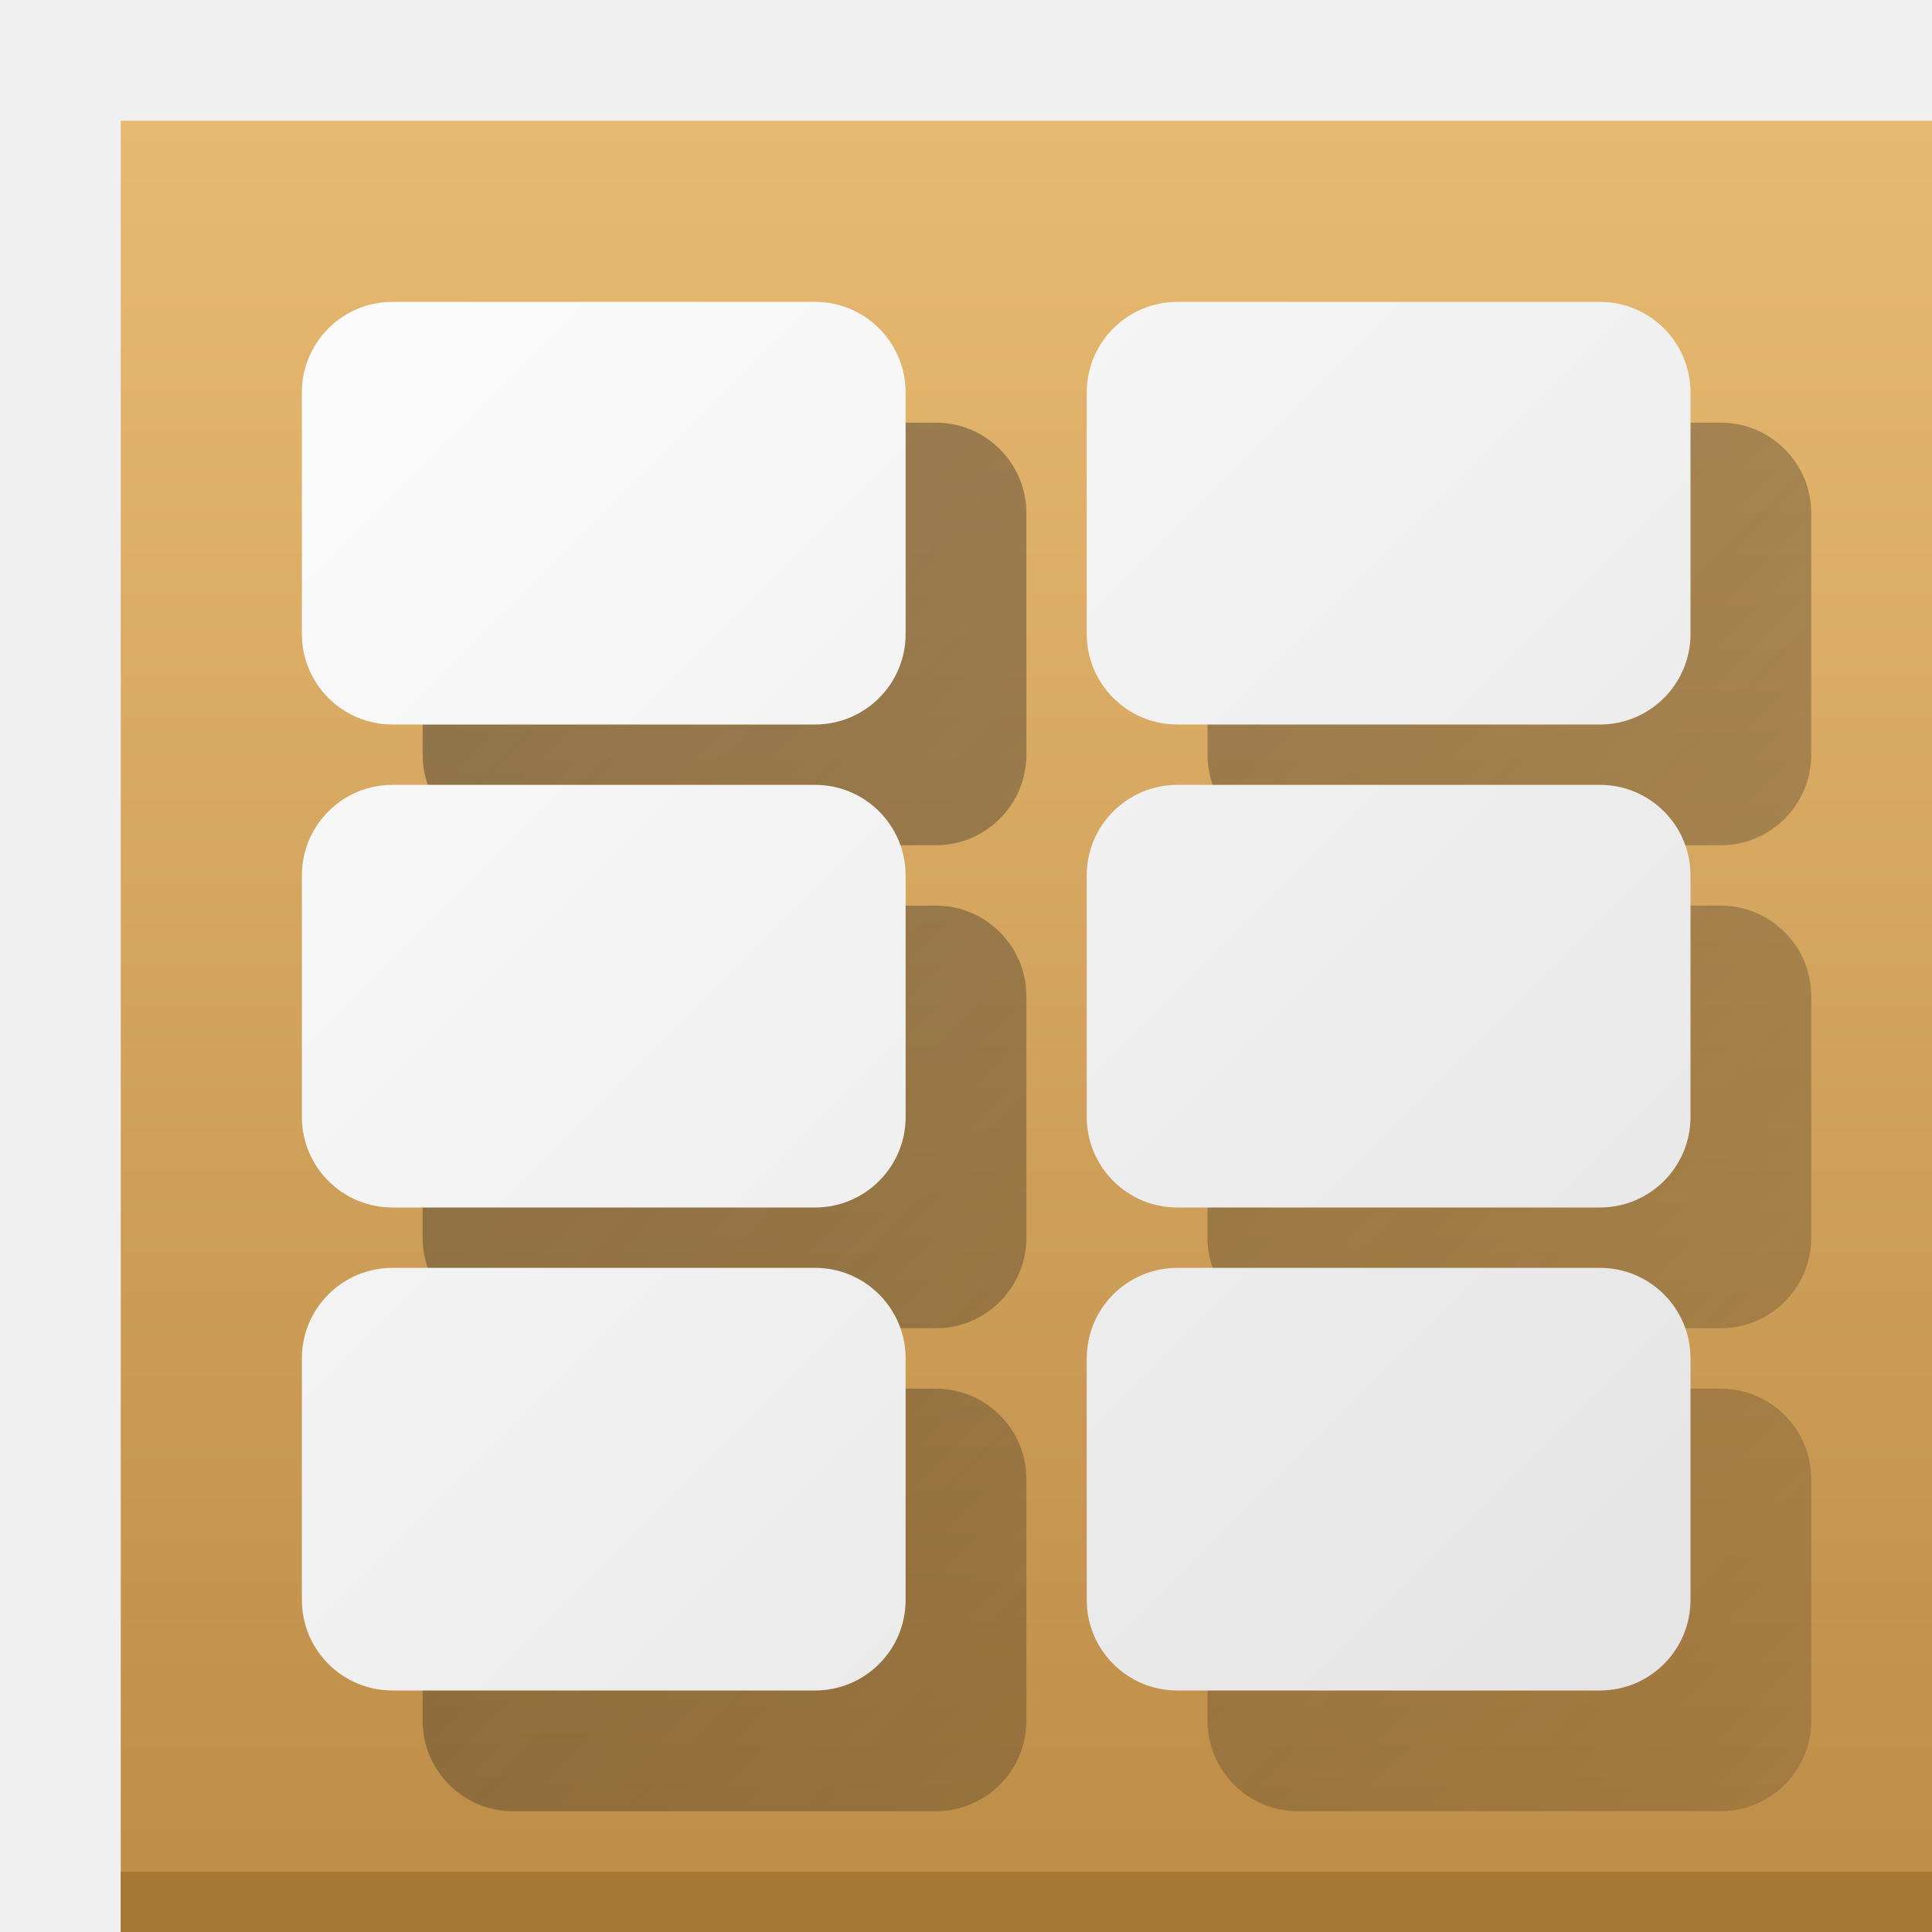
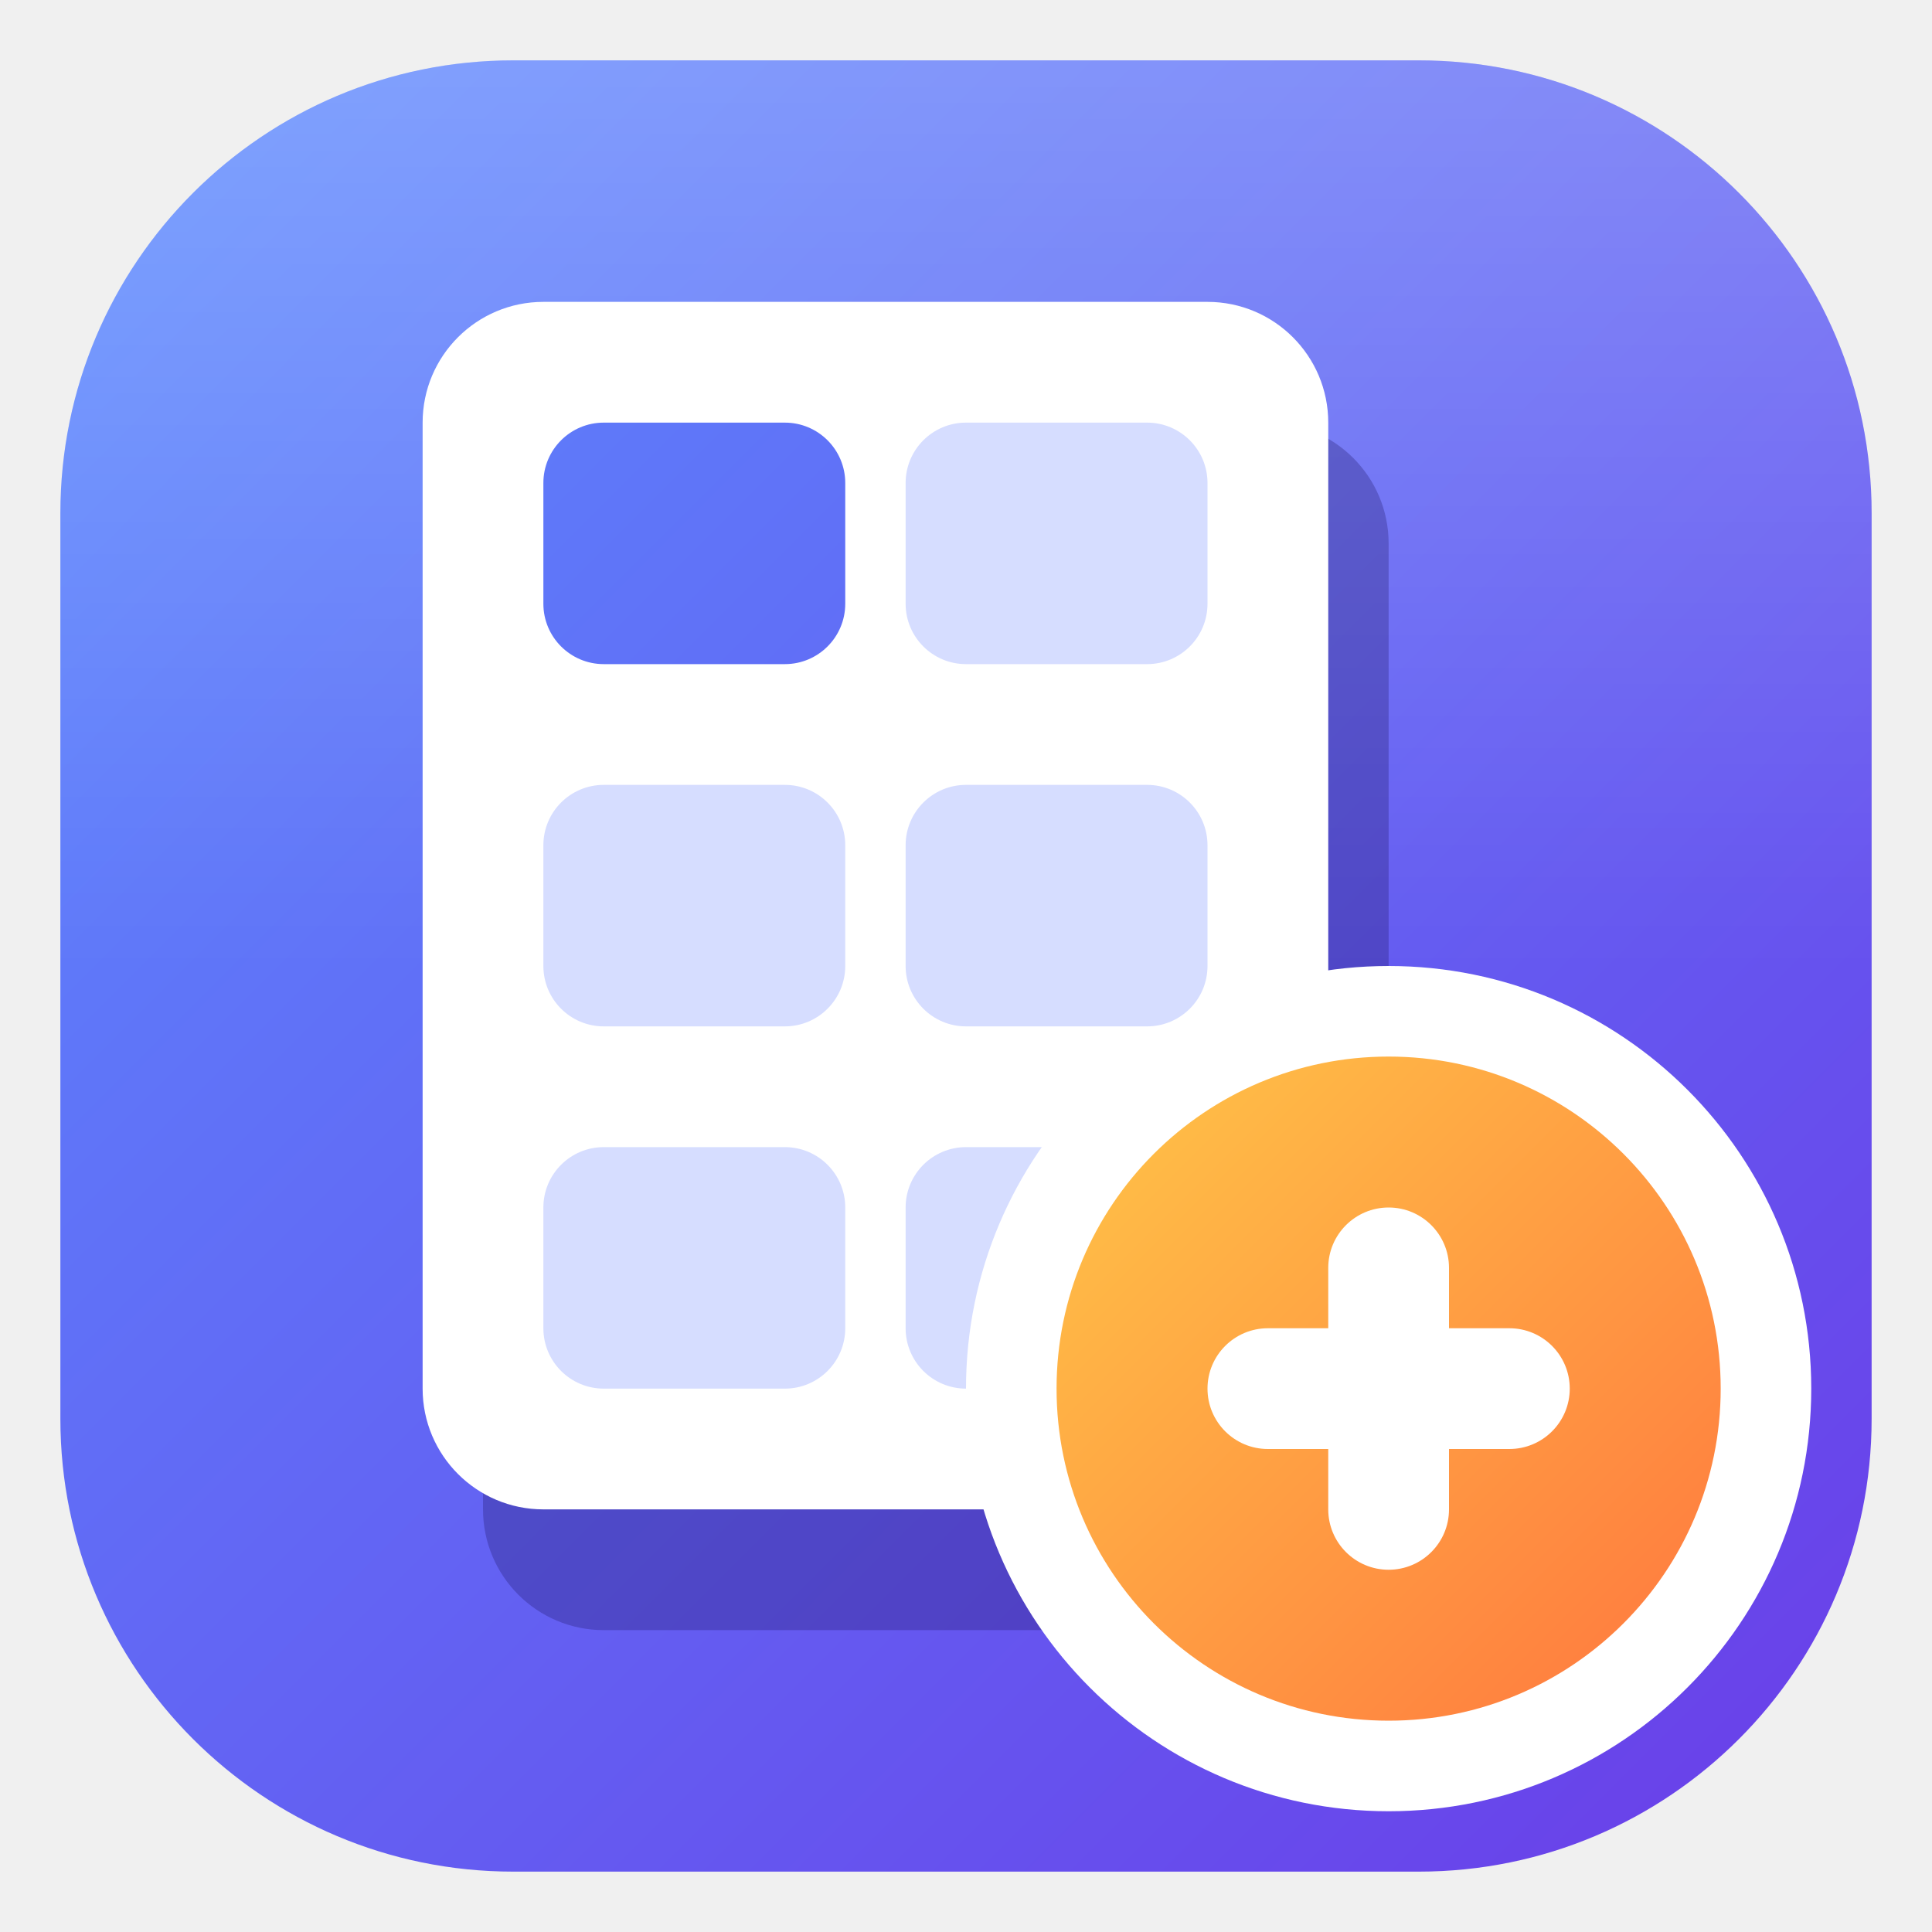
- <svg xmlns="http://www.w3.org/2000/svg" width="32" height="32">
+ <svg xmlns="http://www.w3.org/2000/svg" width="32" height="32" viewBox="0 0 32 32">
  <defs>
-     <linearGradient id="a" x1="0" x2="0" y1="30" y2="0" gradientUnits="userSpaceOnUse">
-       <stop stop-color="#bd8d48" />
-       <stop offset="1" stop-color="#e8b971" />
+     <linearGradient id="bg" x1="1" y1="1" x2="31" y2="31" gradientUnits="userSpaceOnUse">
+       <stop offset="0" stop-color="#5b8cff" />
+       <stop offset="1" stop-color="#6a3de8" />
    </linearGradient>
-     <linearGradient id="b" x1="0" x2="30" y1="0" y2="30" gradientUnits="userSpaceOnUse">
-       <stop stop-color="#333333" stop-opacity="0.5" />
-       <stop offset="1" stop-opacity="0.125" />
+     <linearGradient id="gloss" x1="0" y1="1" x2="0" y2="16" gradientUnits="userSpaceOnUse">
+       <stop offset="0" stop-color="#ffffff" stop-opacity="0.22" />
+       <stop offset="1" stop-color="#ffffff" stop-opacity="0" />
    </linearGradient>
-     <linearGradient id="c" x1="0" x2="30" y1="0" y2="30" gradientUnits="userSpaceOnUse">
-       <stop stop-color="#ffffff" />
-       <stop offset="1" stop-color="#e0e0e0" />
+     <linearGradient id="accent" x1="1" y1="1" x2="31" y2="31" gradientUnits="userSpaceOnUse">
+       <stop offset="0" stop-color="#5b8cff" />
+       <stop offset="1" stop-color="#6a3de8" />
+     </linearGradient>
+     <linearGradient id="badge" x1="18" y1="18" x2="30" y2="30" gradientUnits="userSpaceOnUse">
+       <stop offset="0" stop-color="#ffc247" />
+       <stop offset="1" stop-color="#ff6b3d" />
    </linearGradient>
  </defs>
-   <g transform="translate(2 2)">
-     <rect fill="url(#a)" x="0" y="0" width="30" height="30" />
-     <rect fill="#a77734" x="0" y="29" width="30" height="1" />
-     <rect fill="url(#b)" x="5" y="5" rx="1.5" ry="1.5" width="10" height="7" />
-     <rect fill="url(#b)" x="18" y="5" rx="1.5" ry="1.5" width="10" height="7" />
-     <rect fill="url(#b)" x="5" y="13" rx="1.5" ry="1.5" width="10" height="7" />
-     <rect fill="url(#b)" x="18" y="13" rx="1.5" ry="1.5" width="10" height="7" />
-     <rect fill="url(#b)" x="5" y="21" rx="1.5" ry="1.5" width="10" height="7" />
-     <rect fill="url(#b)" x="18" y="21" rx="1.5" ry="1.5" width="10" height="7" />
-     <rect fill="url(#c)" x="3" y="3" rx="1.5" ry="1.5" width="10" height="7" />
-     <rect fill="url(#c)" x="16" y="3" rx="1.5" ry="1.5" width="10" height="7" />
-     <rect fill="url(#c)" x="3" y="11" rx="1.5" ry="1.5" width="10" height="7" />
-     <rect fill="url(#c)" x="16" y="11" rx="1.5" ry="1.5" width="10" height="7" />
-     <rect fill="url(#c)" x="3" y="19" rx="1.5" ry="1.5" width="10" height="7" />
-     <rect fill="url(#c)" x="16" y="19" rx="1.5" ry="1.5" width="10" height="7" />
-   </g>
+   <rect x="1" y="1" width="30" height="30" rx="7.5" fill="url(#bg)" />
+   <rect x="1" y="1" width="30" height="30" rx="7.5" fill="url(#gloss)" />
+   <rect x="8" y="7" width="15" height="20" rx="2" fill="#1c0f5c" fill-opacity="0.28" />
+   <rect x="7" y="5" width="15" height="20" rx="2" fill="#ffffff" />
+   <rect x="9" y="7" width="5" height="4" rx="1" fill="url(#accent)" />
+   <rect x="15" y="7" width="5" height="4" rx="1" fill="#d6ddff" />
+   <rect x="9" y="13" width="5" height="4" rx="1" fill="#d6ddff" />
+   <rect x="15" y="13" width="5" height="4" rx="1" fill="#d6ddff" />
+   <rect x="9" y="19" width="5" height="4" rx="1" fill="#d6ddff" />
+   <rect x="15" y="19" width="5" height="4" rx="1" fill="#d6ddff" />
+   <circle cx="23" cy="23" r="7" fill="#ffffff" />
+   <circle cx="23" cy="23" r="5.5" fill="url(#badge)" />
+   <rect x="20" y="22" width="6" height="2" rx="1" fill="#ffffff" />
+   <rect x="22" y="20" width="2" height="6" rx="1" fill="#ffffff" />
</svg>
